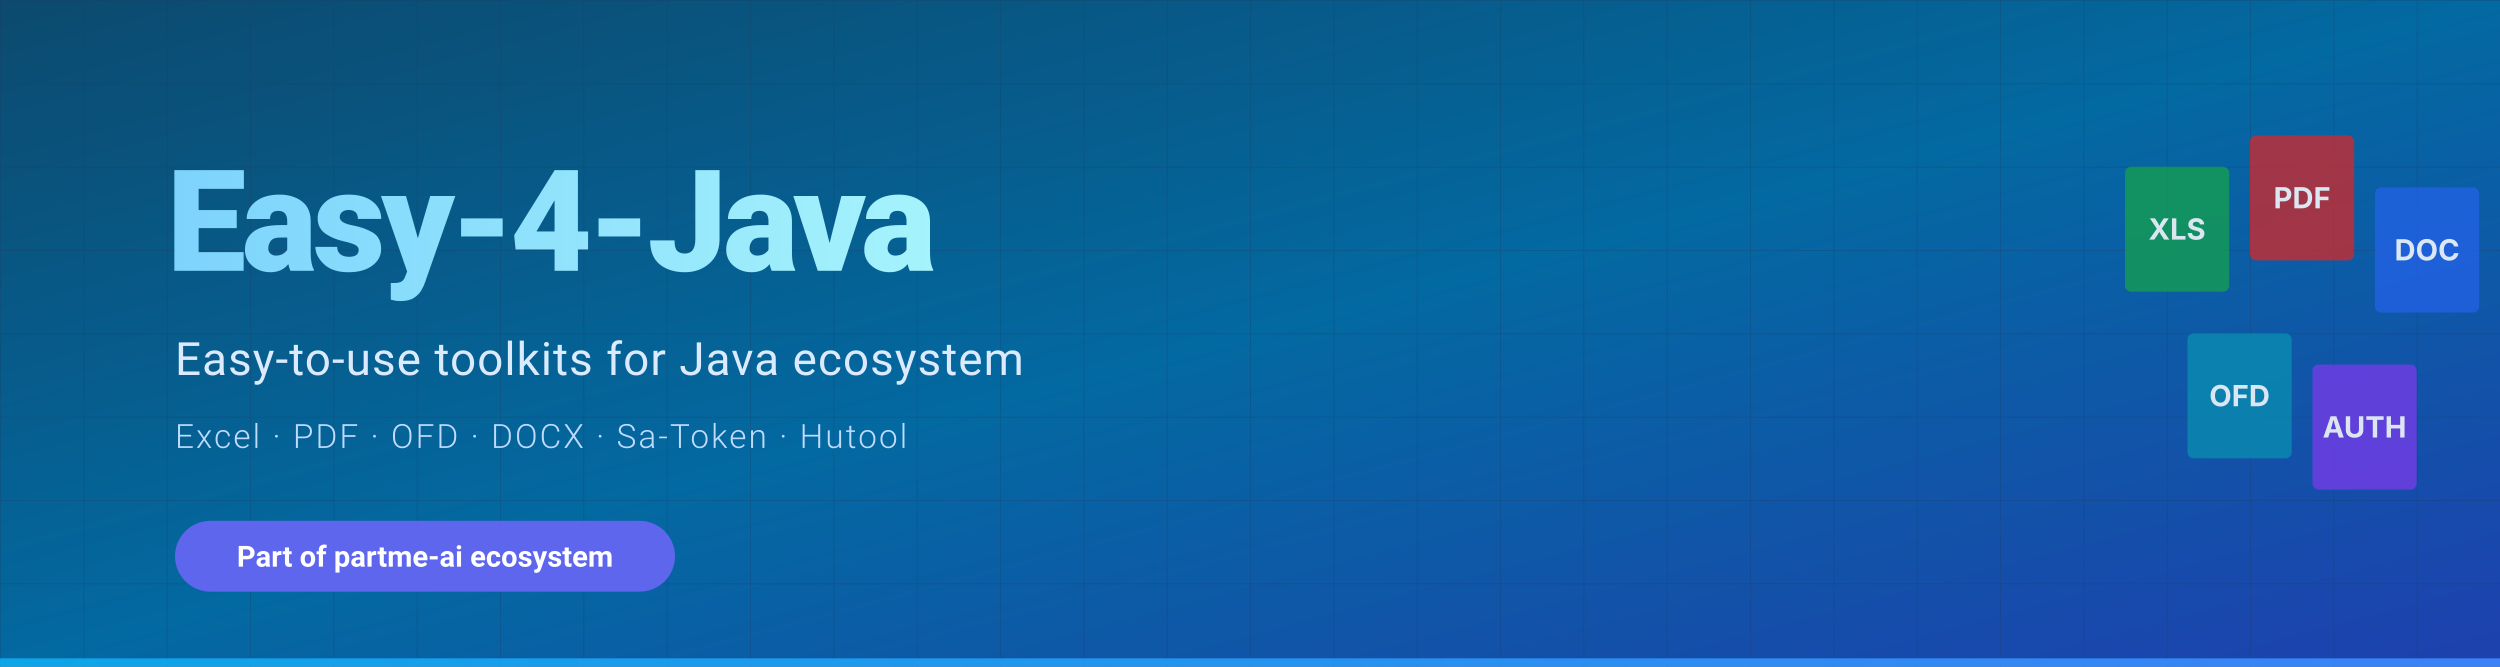
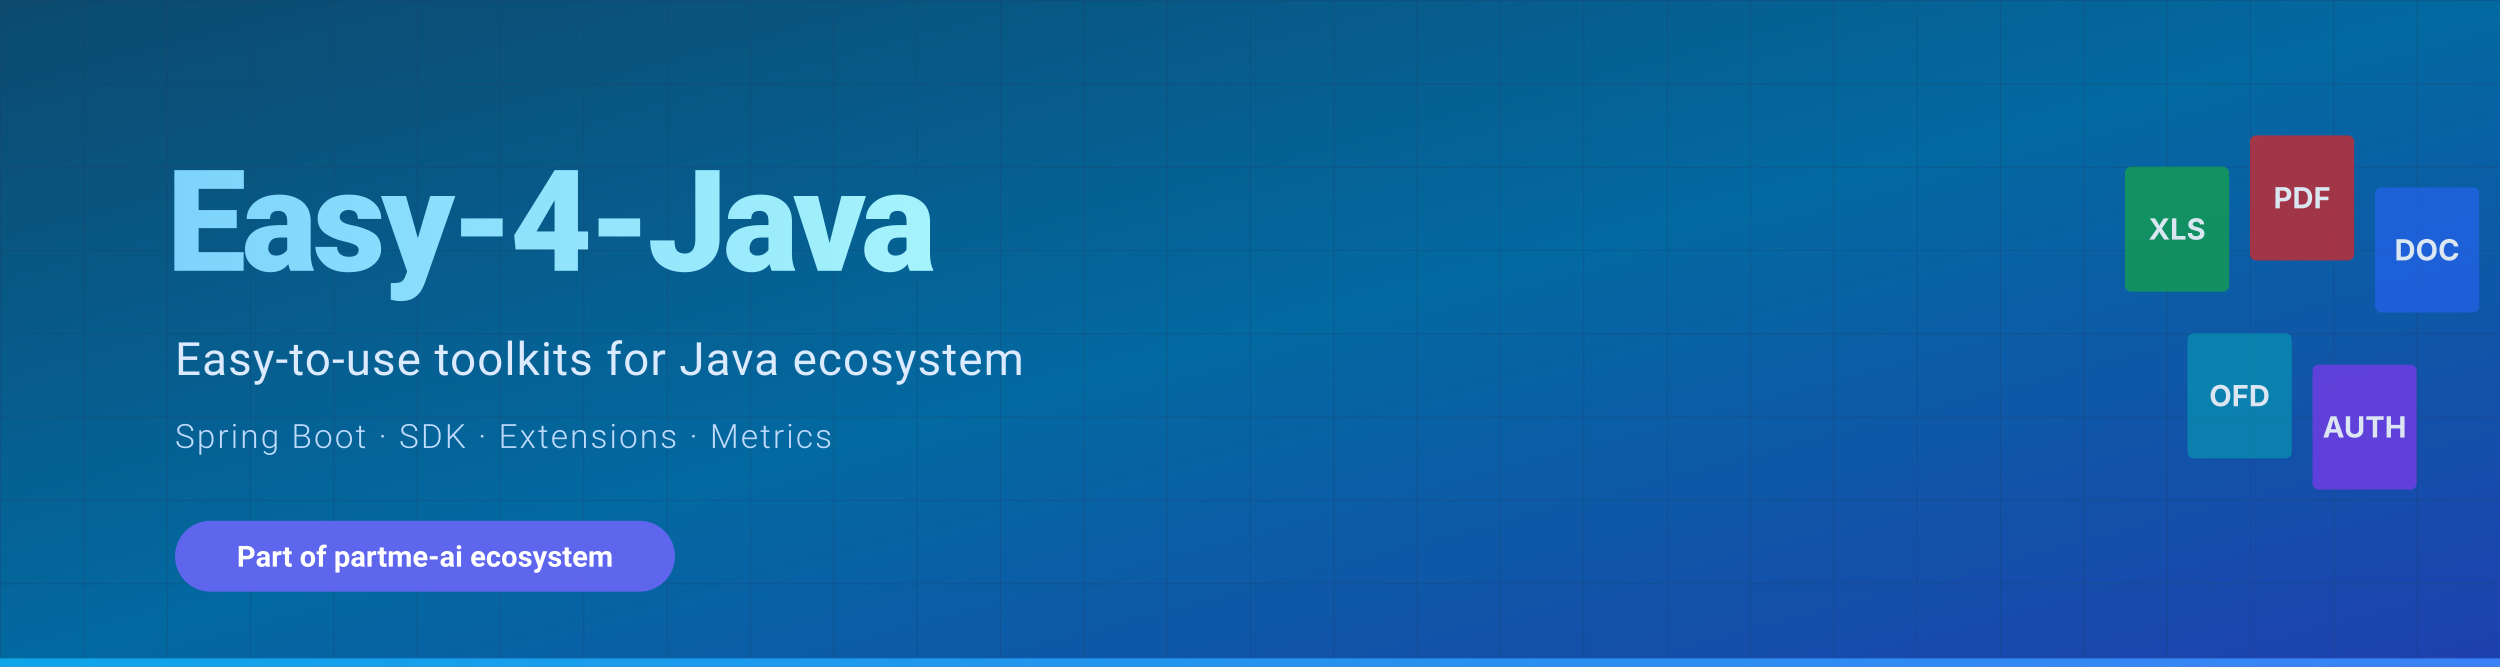
<svg xmlns="http://www.w3.org/2000/svg" viewBox="0 0 1200 320" width="1200" height="320" role="img" aria-label="Easy-4-Java banner">
  <defs>
    <linearGradient id="bg" x1="0%" y1="0%" x2="100%" y2="100%">
      <stop offset="0%" stop-color="#0c4a6e" />
      <stop offset="50%" stop-color="#0369a1" />
      <stop offset="100%" stop-color="#1e40af" />
    </linearGradient>
    <linearGradient id="title" x1="0%" y1="0%" x2="100%" y2="0%">
      <stop offset="0%" stop-color="#7dd3fc" />
      <stop offset="100%" stop-color="#a5f3fc" />
    </linearGradient>
    <linearGradient id="accent" x1="0%" y1="0%" x2="100%" y2="0%">
      <stop offset="0%" stop-color="#0ea5e9" />
      <stop offset="100%" stop-color="#3b82f6" />
    </linearGradient>
    <pattern id="grid" width="40" height="40" patternUnits="userSpaceOnUse">
      <path d="M 40 0 L 0 0 0 40" fill="none" stroke="#1e3a5f" stroke-width="0.5" opacity="0.5" />
    </pattern>
  </defs>
  <rect width="1200" height="320" fill="url(#bg)" />
  <rect width="1200" height="320" fill="url(#grid)" />
  <g transform="translate(1020, 80)" opacity="0.85">
    <rect x="0" y="0" width="50" height="60" rx="3" fill="#16a34a" opacity="0.85" />
    <text x="25" y="35" font-family="-apple-system, sans-serif" font-size="14" font-weight="700" fill="#ffffff" text-anchor="middle">XLS</text>
    <rect x="60" y="-15" width="50" height="60" rx="3" fill="#dc2626" opacity="0.85" />
    <text x="85" y="20" font-family="-apple-system, sans-serif" font-size="14" font-weight="700" fill="#ffffff" text-anchor="middle">PDF</text>
    <rect x="120" y="10" width="50" height="60" rx="3" fill="#2563eb" opacity="0.85" />
    <text x="145" y="45" font-family="-apple-system, sans-serif" font-size="14" font-weight="700" fill="#ffffff" text-anchor="middle">DOC</text>
    <rect x="30" y="80" width="50" height="60" rx="3" fill="#0891b2" opacity="0.85" />
    <text x="55" y="115" font-family="-apple-system, sans-serif" font-size="14" font-weight="700" fill="#ffffff" text-anchor="middle">OFD</text>
    <rect x="90" y="95" width="50" height="60" rx="3" fill="#7c3aed" opacity="0.85" />
    <text x="115" y="130" font-family="-apple-system, sans-serif" font-size="14" font-weight="700" fill="#ffffff" text-anchor="middle">AUTH</text>
  </g>
  <text x="80" y="130" font-family="-apple-system, BlinkMacSystemFont, 'Segoe UI', Roboto, sans-serif" font-size="68" font-weight="800" fill="url(#title)" letter-spacing="-2">Easy-4-Java</text>
  <text x="84" y="180" font-family="-apple-system, BlinkMacSystemFont, 'Segoe UI', Roboto, sans-serif" font-size="22" font-weight="400" fill="#dbeafe" letter-spacing="0.5">
    Easy-to-use toolkits for Java ecosystem
  </text>
  <text x="84" y="215" font-family="-apple-system, BlinkMacSystemFont, 'Segoe UI', Roboto, sans-serif" font-size="16" font-weight="300" fill="#bfdbfe" letter-spacing="1">
-     Excel · PDF · OFD · DOCX · Sa-Token · Hutool
+     Spring Boot · SDK · Extensions · Metrics
  </text>
  <g transform="translate(84, 250)">
    <rect x="0" y="0" width="240" height="34" rx="17" fill="#6366f1" opacity="0.95" />
    <text x="120" y="22" font-family="-apple-system, BlinkMacSystemFont, 'Segoe UI', Roboto, sans-serif" font-size="14" font-weight="600" fill="#ffffff" text-anchor="middle">
      Part of partme-ai ecosystem
    </text>
  </g>
  <rect x="0" y="316" width="1200" height="4" fill="url(#accent)" />
</svg>
